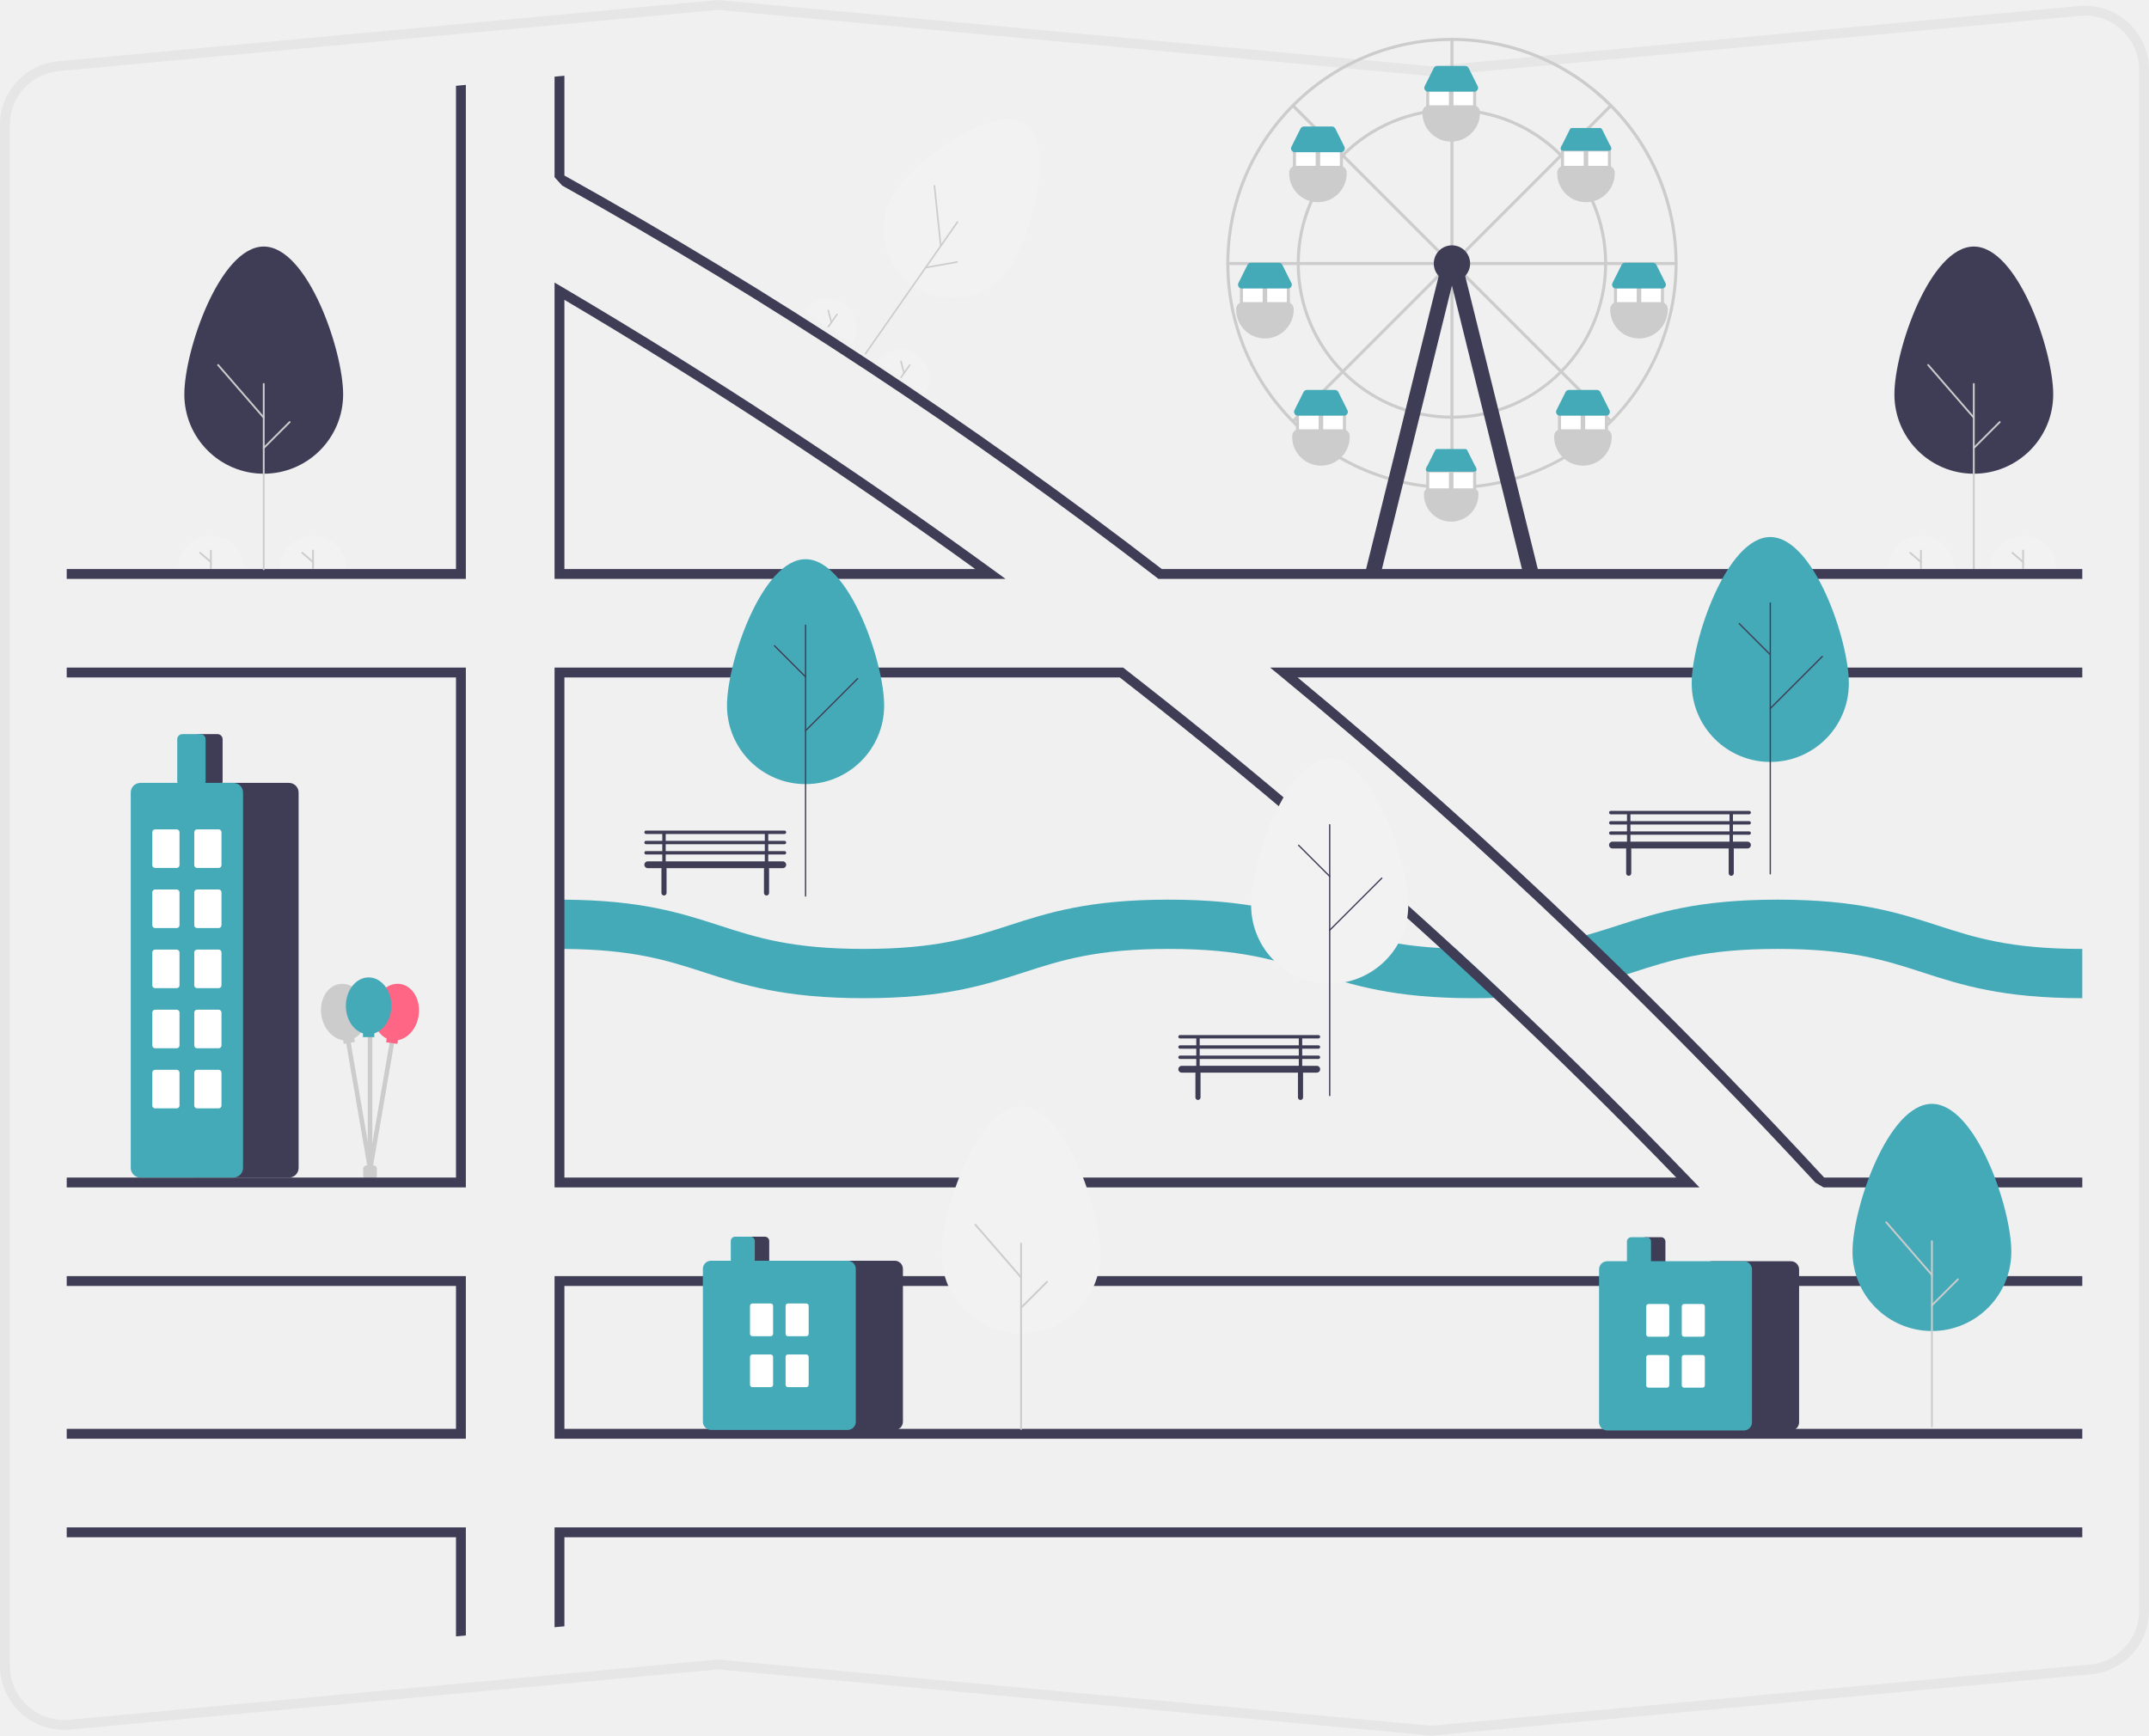
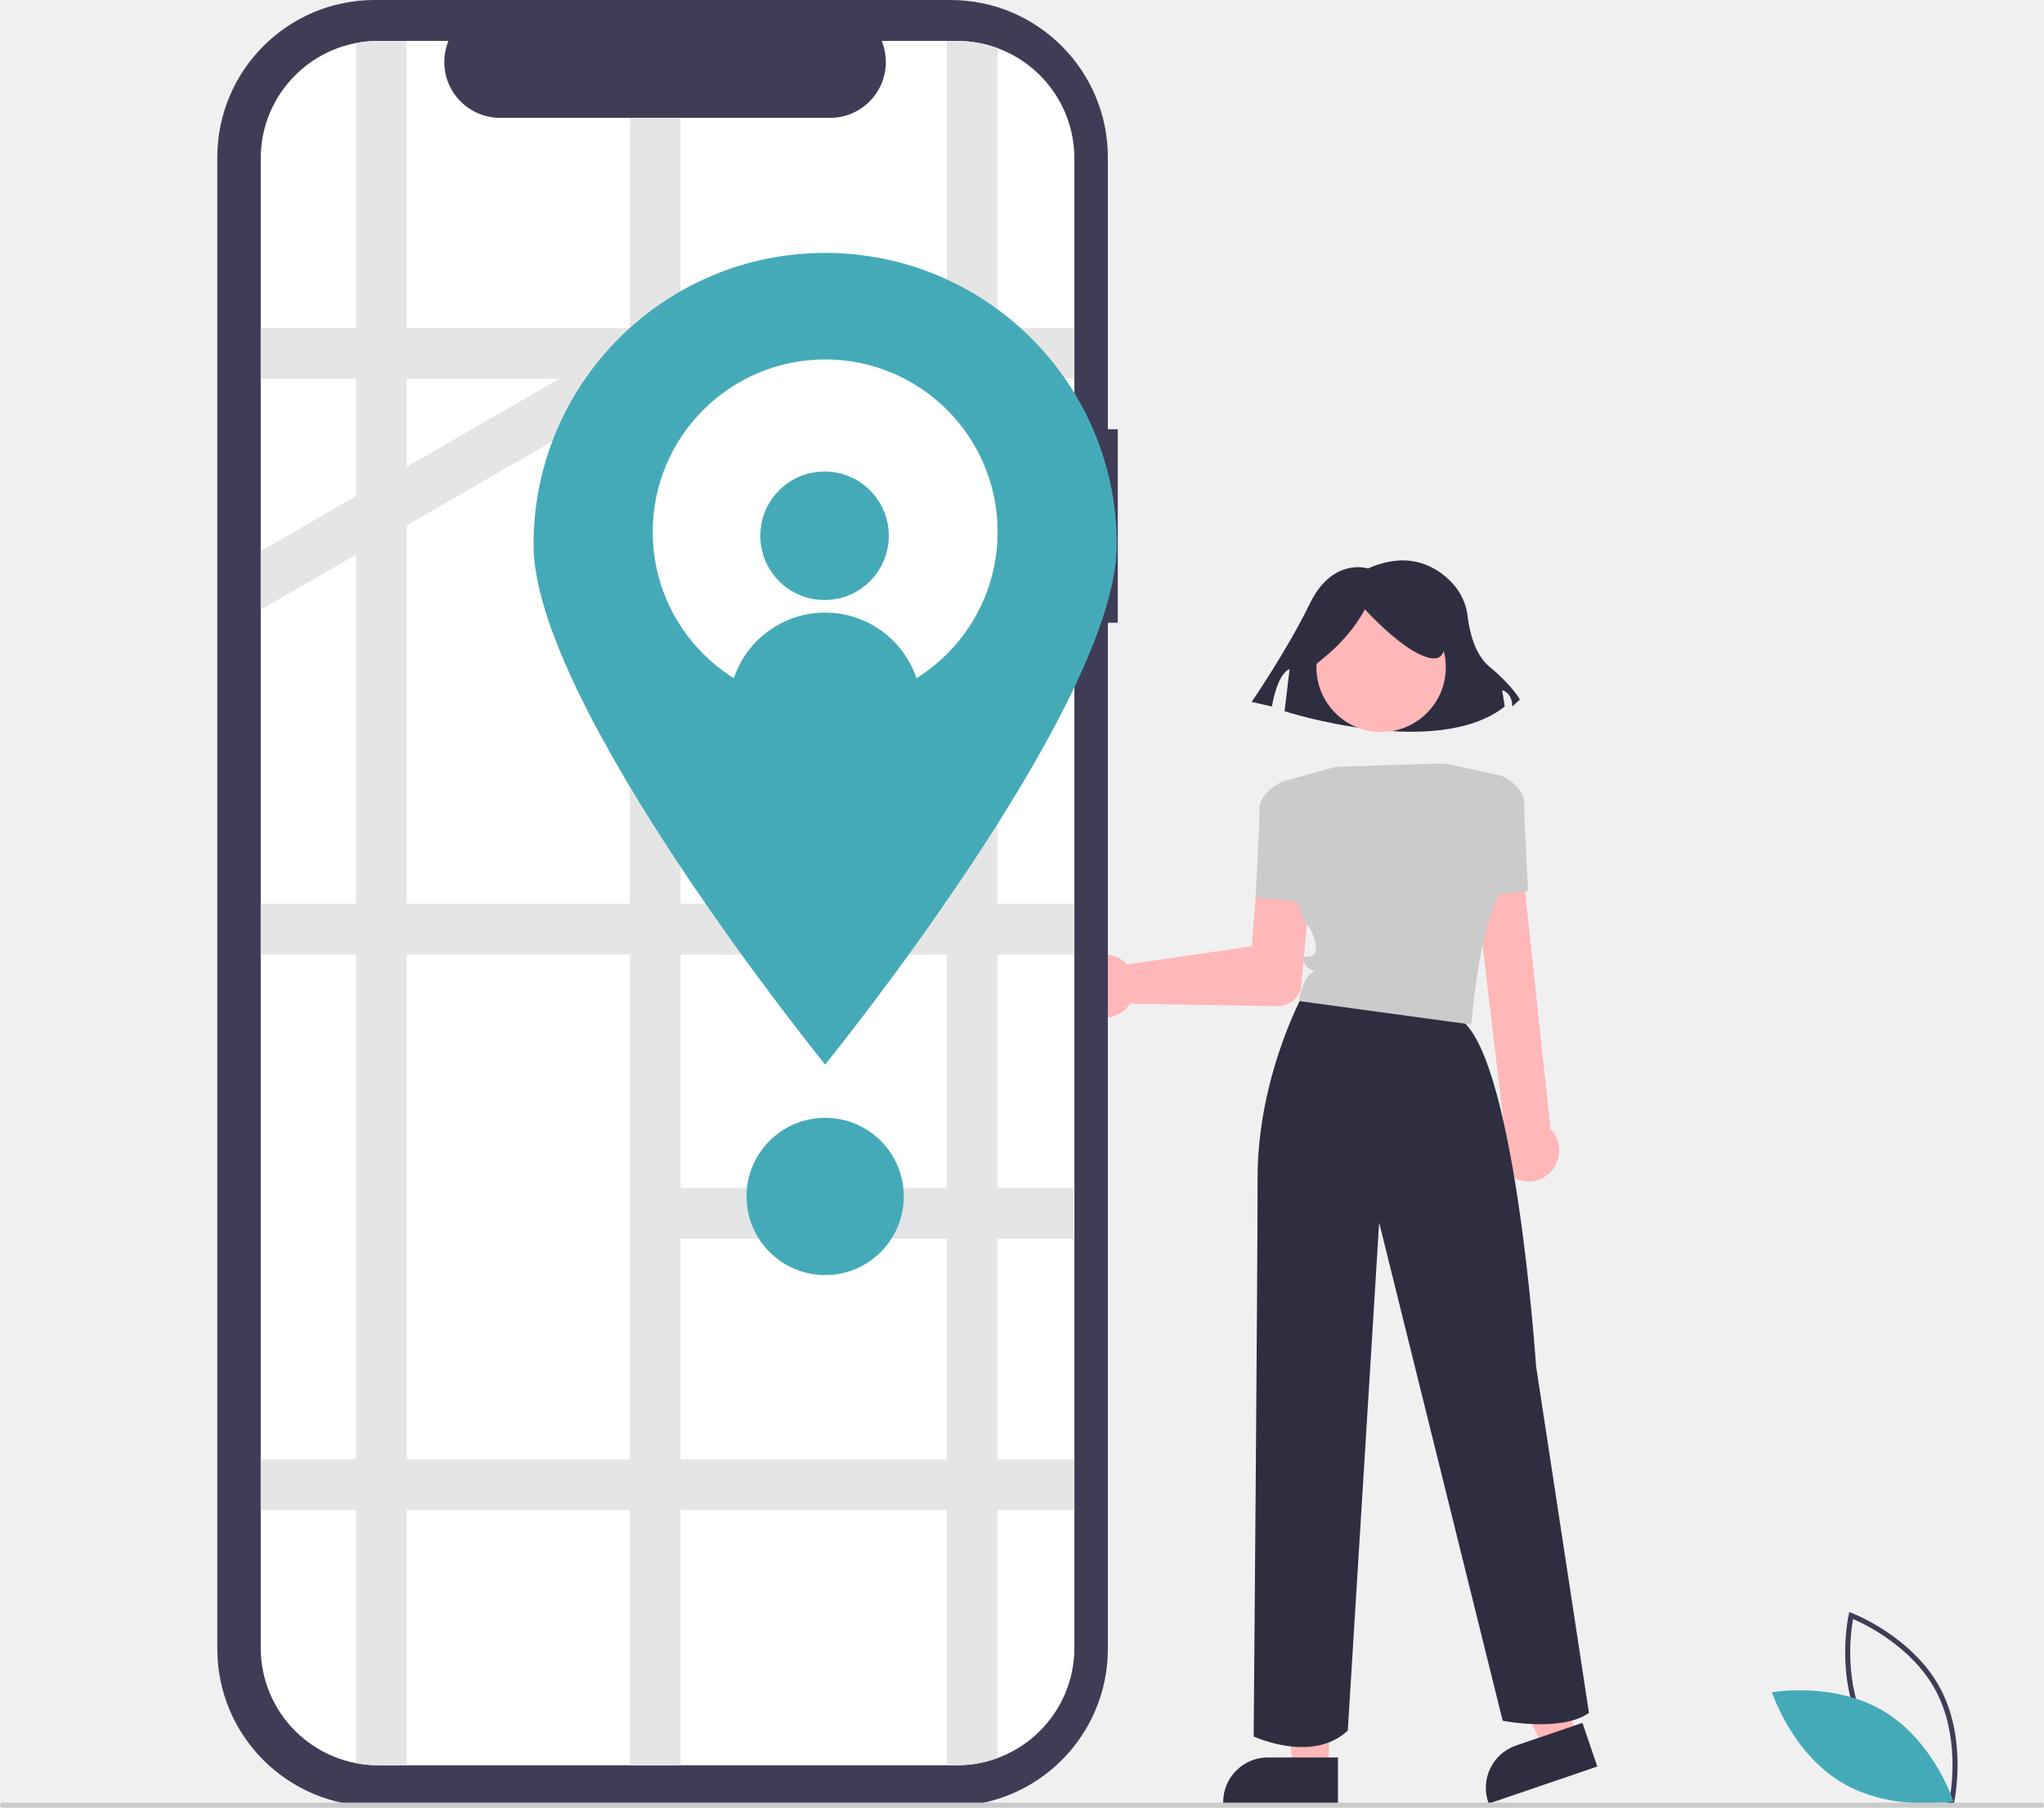
- <svg xmlns="http://www.w3.org/2000/svg" data-name="Layer 1" width="721.112" height="582.535" viewBox="0 0 721.112 582.535">
-   <path d="M364.762,554.448h-2.294a1.148,1.148,0,0,1-1.147-1.147v-2.294a1.148,1.148,0,0,1,1.147-1.147h2.294a1.148,1.148,0,0,1,1.147,1.147v2.294A1.148,1.148,0,0,1,364.762,554.448Z" transform="translate(-239.444 -158.7327)" fill="#ccc" />
-   <path d="M363.658,551.921a.739.739,0,0,1-.13-.011.764.764,0,0,1-.624-.883l7.561-43.996a.765.765,0,0,1,1.507.259L364.411,551.286A.765.765,0,0,1,363.658,551.921Z" transform="translate(-239.444 -158.7327)" fill="#ccc" />
-   <path d="M363.657,551.921a.765.765,0,0,1-.753-.635l-7.561-43.996a.765.765,0,0,1,1.507-.259l7.561,43.996a.764.764,0,0,1-.624.883A.741.741,0,0,1,363.657,551.921Z" transform="translate(-239.444 -158.7327)" fill="#ccc" />
-   <path d="M379.935,499.5c.737-5.221-2.051-9.932-6.228-10.521s-8.16,3.165-8.897,8.386c-.622,4.403,1.269,8.433,4.381,9.945l-.177,1.255,3.781.534.177-1.255C376.38,507.253,379.313,503.904,379.935,499.5Z" transform="translate(-239.444 -158.7327)" fill="#ff6584" />
-   <path d="M362.376,497.124c-.905-5.195-5.007-8.819-9.163-8.095s-6.791,5.522-5.886,10.716c.763,4.381,3.802,7.634,7.228,8.115l.218,1.249,3.762-.655-.218-1.249C361.379,505.594,363.139,501.505,362.376,497.124Z" transform="translate(-239.444 -158.7327)" fill="#ccc" />
-   <path d="M363.615,551.008a.765.765,0,0,1-.765-.765V505.016a.765.765,0,1,1,1.529,0v45.228A.765.765,0,0,1,363.615,551.008Z" transform="translate(-239.444 -158.7327)" fill="#ccc" />
-   <path d="M370.78,496.328c0-5.273-3.419-9.547-7.638-9.547s-7.638,4.275-7.638,9.547c0,4.447,2.436,8.173,5.728,9.234v1.268h3.819v-1.268C368.344,504.501,370.78,500.775,370.78,496.328Z" transform="translate(-239.444 -158.7327)" fill="#45aab8" />
-   <path d="M719.635,741.267l-.153-.015L480.366,719.04,262.93,739.239A21.498,21.498,0,0,1,239.444,717.834V200.707a21.402,21.402,0,0,1,19.509-21.405l221.413-20.568.153.015,239.115,22.212L937.07,160.761A21.498,21.498,0,0,1,960.556,182.166V699.293a21.402,21.402,0,0,1-19.509,21.406ZM480.366,715.718l.153.015,239.115,22.212,221.106-20.539a18.11,18.11,0,0,0,16.508-18.113V182.166a18.191,18.191,0,0,0-19.873-18.113L719.635,184.282l-.153-.015L480.366,162.055,259.259,182.594l-.153-1.646.153,1.646a18.11,18.11,0,0,0-16.508,18.113V717.834a18.191,18.191,0,0,0,19.873,18.113Z" transform="translate(-239.444 -158.7327)" fill="#e6e6e6" />
-   <path d="M928.414,291.083c0-14.705-11.929-49.6-26.644-49.6s-26.644,34.895-26.644,49.6a26.644,26.644,0,0,0,53.288,0Z" transform="translate(-239.444 -158.7327)" fill="#3f3d56" />
-   <path d="M901.769,350.084a.305.305,0,0,1-.305-.305V287.581a.305.305,0,0,1,.609,0v62.199A.305.305,0,0,1,901.769,350.084Z" transform="translate(-239.444 -158.7327)" fill="#ccc" />
-   <path d="M901.77,299.202a.304.304,0,0,1-.23-.105l-15.324-17.672a.305.305,0,0,1,.46-.399l15.324,17.672a.305.305,0,0,1-.23.504Z" transform="translate(-239.444 -158.7327)" fill="#ccc" />
-   <path d="M901.769,309.4a.305.305,0,0,1-.215-.52l8.707-8.707a.305.305,0,0,1,.431.431l-8.707,8.707A.304.304,0,0,1,901.769,309.4Z" transform="translate(-239.444 -158.7327)" fill="#ccc" />
-   <path d="M872.911,349.68a11.123,11.123,0,0,1,22.247,0" transform="translate(-239.444 -158.7327)" fill="#f2f2f2" />
-   <path d="M884.034,349.68a.301.301,0,0,1-.301-.301v-5.862a.301.301,0,0,1,.601,0v5.862A.301.301,0,0,1,884.034,349.68Z" transform="translate(-239.444 -158.7327)" fill="#ccc" />
-   <path d="M884.034,347.666a.299.299,0,0,1-.196-.073l-3.608-3.096a.301.301,0,1,1,.392-.456l3.608,3.096a.301.301,0,0,1-.196.529Z" transform="translate(-239.444 -158.7327)" fill="#ccc" />
-   <path d="M907.183,349.68a11.123,11.123,0,0,1,22.247,0" transform="translate(-239.444 -158.7327)" fill="#f2f2f2" />
-   <path d="M918.306,349.68a.301.301,0,0,1-.301-.301v-5.862a.301.301,0,1,1,.601,0v5.862A.301.301,0,0,1,918.306,349.68Z" transform="translate(-239.444 -158.7327)" fill="#ccc" />
-   <path d="M918.306,347.666a.299.299,0,0,1-.196-.073l-3.608-3.096a.301.301,0,0,1,.392-.456L918.502,347.137a.301.301,0,0,1-.196.529Z" transform="translate(-239.444 -158.7327)" fill="#ccc" />
-   <path d="M577.957,248.965c7.308-10.46,16.163-41.21,5.695-48.523s-36.294,11.581-43.601,22.042a23.12,23.12,0,0,0,37.906,26.481Z" transform="translate(-239.444 -158.7327)" fill="#f2f2f2" />
-   <path d="M529.683,277.694a.264.264,0,0,1-.065-.368l30.909-44.244a.264.264,0,0,1,.433.303l-30.909,44.244A.264.264,0,0,1,529.683,277.694Z" transform="translate(-239.444 -158.7327)" fill="#ccc" />
-   <path d="M554.969,241.5a.264.264,0,0,1-.112-.189L552.739,221.125a.264.264,0,0,1,.526-.055l2.118,20.186a.264.264,0,0,1-.414.244Z" transform="translate(-239.444 -158.7327)" fill="#ccc" />
-   <path d="M549.901,248.754a.264.264,0,0,1,.105-.477l10.521-1.867a.264.264,0,1,1,.092.521l-10.521,1.867A.263.263,0,0,1,549.901,248.754Z" transform="translate(-239.444 -158.7327)" fill="#ccc" />
-   <path d="M509.356,263.066a9.652,9.652,0,0,1,15.825,11.055" transform="translate(-239.444 -158.7327)" fill="#f2f2f2" />
-   <path d="M517.269,268.594a.261.261,0,0,1-.064-.363l2.913-4.17a.261.261,0,0,1,.428.299l-2.913,4.17A.261.261,0,0,1,517.269,268.594Z" transform="translate(-239.444 -158.7327)" fill="#ccc" />
-   <path d="M518.269,267.161a.26.26,0,0,1-.103-.149l-1.027-3.995a.261.261,0,1,1,.505-.13l1.028,3.995a.261.261,0,0,1-.402.279Z" transform="translate(-239.444 -158.7327)" fill="#ccc" />
-   <path d="M533.735,280.097a9.652,9.652,0,1,1,15.825,11.055" transform="translate(-239.444 -158.7327)" fill="#f2f2f2" />
-   <path d="M541.647,285.625a.261.261,0,0,1-.064-.363l2.913-4.17a.261.261,0,0,1,.428.299l-2.913,4.17A.261.261,0,0,1,541.647,285.625Z" transform="translate(-239.444 -158.7327)" fill="#ccc" />
-   <path d="M542.648,284.192a.26.26,0,0,1-.103-.149l-1.028-3.995a.261.261,0,0,1,.505-.13l1.028,3.995a.261.261,0,0,1-.402.279Z" transform="translate(-239.444 -158.7327)" fill="#ccc" />
-   <path d="M727.888,477.138q8.818,8.099,17.521,16.314c-1.489.083-3.034.149-4.622.198-2.241.074-4.573.107-7.02.107-26.848,0-40.474-4.407-53.637-8.674-12.502-4.043-24.309-7.863-48.552-7.863-24.251,0-36.059,3.82-48.552,7.863-13.172,4.266-26.798,8.674-53.645,8.674-26.856,0-40.474-4.407-53.645-8.674-12.212-3.952-23.764-7.69-46.899-7.855-.546-.008-1.091-.008-1.654-.008v-16.537c.554,0,1.108,0,1.654.008,25.764.174,39.093,4.49,51.992,8.657,12.502,4.052,24.309,7.872,48.552,7.872s36.05-3.82,48.552-7.872c13.172-4.258,26.79-8.665,53.646-8.665,26.847,0,40.465,4.407,53.637,8.665,10.443,3.382,20.407,6.606,37.539,7.574C724.399,477.022,726.102,477.088,727.888,477.138Z" transform="translate(-239.444 -158.7327)" fill="#45aab8" />
-   <path d="M938.17,477.22v16.537c-26.856,0-40.474-4.407-53.645-8.674-12.502-4.043-24.309-7.863-48.552-7.863-24.251,0-36.058,3.82-48.56,7.863-.678.223-1.364.438-2.051.661-1.174.38-2.365.761-3.572,1.133q-6.846-6.71-13.742-13.304c1.281-.314,2.522-.645,3.746-.984,3.646-1.009,7.061-2.117,10.534-3.241,13.172-4.258,26.79-8.665,53.645-8.665s40.474,4.407,53.646,8.665C902.119,473.4,913.927,477.22,938.17,477.22Z" transform="translate(-239.444 -158.7327)" fill="#45aab8" />
-   <path d="M572.764,350.044C526.478,316.334,477.777,284.368,428.026,255.04l-2.497-1.472v99.469H576.874Zm-143.928-.314V259.365c47.329,27.997,93.673,58.375,137.868,90.365Zm378.18,204.734q-30.027-31.217-61.608-61.013Q736.702,485.228,727.888,477.138q-53.79-49.412-111.119-93.987l-.447-.347H425.529V557.267H809.712Zm-378.18-.504V386.111H615.189q55.279,43,107.564,90.812,9.078,8.297,18.033,16.727,31.304,29.419,61.145,60.31Zm378.18.504q-30.027-31.217-61.608-61.013Q736.702,485.228,727.888,477.138q-53.79-49.412-111.119-93.987l-.447-.347H425.529V557.267H809.712Zm-378.18-.504V386.111H615.189q55.279,43,107.564,90.812,9.078,8.297,18.033,16.727,31.304,29.419,61.145,60.31ZM572.764,350.044C526.478,316.334,477.777,284.368,428.026,255.04l-2.497-1.472v99.469H576.874Zm-143.928-.314V259.365c47.329,27.997,93.673,58.375,137.868,90.365Zm143.928.314C526.478,316.334,477.777,284.368,428.026,255.04l-2.497-1.472v99.469H576.874Zm-143.928-.314V259.365c47.329,27.997,93.673,58.375,137.868,90.365Zm378.18,204.734q-30.027-31.217-61.608-61.013Q736.702,485.228,727.888,477.138q-53.79-49.412-111.119-93.987l-.447-.347H425.529V557.267H809.712Zm-378.18-.504V386.111H615.189q55.279,43,107.564,90.812,9.078,8.297,18.033,16.727,31.304,29.419,61.145,60.31ZM261.831,587.033v3.307H392.455v47.957H261.831v3.307H395.763V587.033Zm163.698,84.338v33.512l3.307-.306V674.678H938.17v-3.307Zm512.641-81.03V587.033H425.529v54.571H938.17v-3.307H428.836V590.34ZM629.304,349.73A1613.795,1613.795,0,0,0,428.836,217.642v-33.487l-3.307.306v33.746l2.547,2.8A1610.478,1610.478,0,0,1,627.732,352.69l.447.347H938.17V349.73Zm-236.849,0H261.831v3.307H395.763V187.223l-3.307.306Zm545.714,33.074H665.652l3.564,2.927q50.329,41.412,98.832,87.844,6.896,6.598,13.742,13.304,34.082,33.301,66.834,68.777l2.727,1.612h86.82v-3.307h-86.612q-32.396-35.124-66.197-68.214-6.759-6.623-13.568-13.155-47.453-45.53-96.931-86.479H938.17ZM261.831,671.371V674.678H392.455v33.272l3.307-.306V671.371Zm0-288.567v3.307H392.455V553.959H261.831v3.307H395.763V382.803Zm310.933-32.759C526.478,316.334,477.777,284.368,428.026,255.04l-2.497-1.472v99.469H576.874Zm-143.928-.314V259.365c47.329,27.997,93.673,58.375,137.868,90.365Zm378.18,204.734q-30.027-31.217-61.608-61.013Q736.702,485.228,727.888,477.138q-53.79-49.412-111.119-93.987l-.447-.347H425.529V557.267H809.712Zm-378.18-.504V386.111H615.189q55.279,43,107.564,90.812,9.078,8.297,18.033,16.727,31.304,29.419,61.145,60.31ZM572.764,350.044C526.478,316.334,477.777,284.368,428.026,255.04l-2.497-1.472v99.469H576.874Zm-143.928-.314V259.365c47.329,27.997,93.673,58.375,137.868,90.365Zm378.18,204.734q-30.027-31.217-61.608-61.013Q736.702,485.228,727.888,477.138q-53.79-49.412-111.119-93.987l-.447-.347H425.529V557.267H809.712Zm-378.18-.504V386.111H615.189q55.279,43,107.564,90.812,9.078,8.297,18.033,16.727,31.304,29.419,61.145,60.31Z" transform="translate(-239.444 -158.7327)" fill="#3f3d56" />
-   <path d="M659.267,462.514c0-14.562,11.805-49.117,26.367-49.117s26.367,34.555,26.367,49.117a26.367,26.367,0,1,1-52.734,0Z" transform="translate(-239.444 -158.7327)" fill="#f2f2f2" />
-   <path d="M685.634,526.661a.217.217,0,0,1-.217-.217V435.54a.217.217,0,0,1,.434,0v90.904A.217.217,0,0,1,685.634,526.661Z" transform="translate(-239.444 -158.7327)" fill="#3f3d56" />
-   <path d="M685.634,453.09a.216.216,0,0,1-.153-.064l-10.436-10.436a.217.217,0,1,1,.307-.307l10.436,10.436a.217.217,0,0,1-.153.37Z" transform="translate(-239.444 -158.7327)" fill="#3f3d56" />
-   <path d="M685.634,471.156a.217.217,0,0,1-.153-.37l17.477-17.477a.217.217,0,1,1,.307.307l-17.477,17.477A.216.216,0,0,1,685.634,471.156Z" transform="translate(-239.444 -158.7327)" fill="#3f3d56" />
-   <path d="M807.107,388.098c0-14.562,11.805-49.117,26.367-49.117s26.367,34.555,26.367,49.117a26.367,26.367,0,0,1-52.734,0Z" transform="translate(-239.444 -158.7327)" fill="#45aab8" />
-   <path d="M833.474,452.246a.217.217,0,0,1-.217-.217V361.124a.217.217,0,0,1,.434,0V452.029A.217.217,0,0,1,833.474,452.246Z" transform="translate(-239.444 -158.7327)" fill="#3f3d56" />
-   <path d="M833.474,378.674a.216.216,0,0,1-.153-.064l-10.436-10.436a.217.217,0,0,1,.307-.307l10.436,10.436a.217.217,0,0,1-.153.37Z" transform="translate(-239.444 -158.7327)" fill="#3f3d56" />
-   <path d="M833.474,396.741a.217.217,0,0,1-.153-.37l17.477-17.477a.217.217,0,0,1,.307.307l-17.477,17.477A.216.216,0,0,1,833.474,396.741Z" transform="translate(-239.444 -158.7327)" fill="#3f3d56" />
-   <path d="M483.392,395.539c0-14.562,11.805-49.117,26.367-49.117s26.367,34.555,26.367,49.117a26.367,26.367,0,0,1-52.734,0Z" transform="translate(-239.444 -158.7327)" fill="#45aab8" />
-   <path d="M509.759,459.687a.217.217,0,0,1-.217-.217V368.566a.217.217,0,1,1,.434,0v90.904A.217.217,0,0,1,509.759,459.687Z" transform="translate(-239.444 -158.7327)" fill="#3f3d56" />
-   <path d="M509.759,386.116a.216.216,0,0,1-.153-.064l-10.436-10.436a.217.217,0,0,1,.307-.307l10.436,10.436a.217.217,0,0,1-.153.37Z" transform="translate(-239.444 -158.7327)" fill="#3f3d56" />
-   <path d="M509.759,404.182a.217.217,0,0,1-.153-.37l17.477-17.477a.217.217,0,0,1,.307.307l-17.477,17.477A.216.216,0,0,1,509.759,404.182Z" transform="translate(-239.444 -158.7327)" fill="#3f3d56" />
-   <path d="M726.655,322.894a75.718,75.718,0,1,1,75.718-75.718A75.804,75.804,0,0,1,726.655,322.894Zm0-150.419a74.701,74.701,0,1,0,74.701,74.701A74.786,74.786,0,0,0,726.655,172.475Z" transform="translate(-239.444 -158.7327)" fill="#ccc" />
-   <path d="M726.655,241.586a.508.508,0,0,1-.508-.508V171.967a.508.508,0,1,1,1.016,0v69.111A.508.508,0,0,1,726.655,241.586Z" transform="translate(-239.444 -158.7327)" fill="#ccc" />
-   <path d="M801.865,247.685H732.754a.508.508,0,0,1,0-1.016H801.865a.508.508,0,1,1,0,1.016Z" transform="translate(-239.444 -158.7327)" fill="#ccc" />
-   <path d="M720.557,247.685H651.479a.508.508,0,0,1,0-1.016h69.079a.508.508,0,1,1,0,1.016Z" transform="translate(-239.444 -158.7327)" fill="#ccc" />
-   <path d="M726.655,322.894a.508.508,0,0,1-.508-.508V253.274a.508.508,0,1,1,1.016,0v69.111A.508.508,0,0,1,726.655,322.894Z" transform="translate(-239.444 -158.7327)" fill="#ccc" />
-   <path d="M731.136,243.555a.508.508,0,0,1-.359-.867l48.654-48.654a.508.508,0,0,1,.719.719l-48.654,48.654A.506.506,0,0,1,731.136,243.555Z" transform="translate(-239.444 -158.7327)" fill="#ccc" />
-   <path d="M722.175,243.555a.506.506,0,0,1-.359-.149l-48.654-48.654a.508.508,0,0,1,.719-.719l48.654,48.654a.508.508,0,0,1-.359.867Z" transform="translate(-239.444 -158.7327)" fill="#ccc" />
-   <path d="M779.79,300.468a.506.506,0,0,1-.359-.149L730.777,251.665a.508.508,0,0,1,.719-.719l48.654,48.654a.508.508,0,0,1-.359.867Z" transform="translate(-239.444 -158.7327)" fill="#ccc" />
-   <path d="M673.521,300.468a.508.508,0,0,1-.359-.867l48.654-48.654a.508.508,0,0,1,.719.719l-48.654,48.654A.506.506,0,0,1,673.521,300.468Z" transform="translate(-239.444 -158.7327)" fill="#ccc" />
-   <path d="M726.655,299.264a52.088,52.088,0,1,1,52.088-52.088A52.147,52.147,0,0,1,726.655,299.264Zm0-103.159a51.071,51.071,0,1,0,51.071,51.071A51.129,51.129,0,0,0,726.655,196.105Z" transform="translate(-239.444 -158.7327)" fill="#ccc" />
-   <circle cx="487.212" cy="88.444" r="6.098" fill="#3f3d56" />
-   <polygon points="463.603 191.448 458.246 191.603 484.395 86.058 489.255 87.541 463.603 191.448" fill="#3f3d56" />
-   <polygon points="510.82 191.448 516.177 191.603 490.028 86.058 485.168 87.541 510.82 191.448" fill="#3f3d56" />
-   <rect x="478.573" y="28.479" width="16.77" height="9.147" fill="#ccc" />
-   <rect x="479.589" y="30.512" width="6.606" height="7.114" fill="#fff" />
-   <rect x="487.72" y="30.512" width="6.606" height="7.114" fill="#fff" />
-   <path d="M726.401,206.268a9.666,9.666,0,0,1-9.655-9.655v-.254a2.289,2.289,0,0,1,2.287-2.287h14.737a2.289,2.289,0,0,1,2.287,2.287v.254A9.666,9.666,0,0,1,726.401,206.268Z" transform="translate(-239.444 -158.7327)" fill="#ccc" />
-   <path d="M734.158,189.499H718.645a1.27,1.27,0,0,1-1.136-1.839l3.049-6.098a1.263,1.263,0,0,1,1.136-.702h9.415a1.263,1.263,0,0,1,1.136.702l3.049,6.098a1.27,1.27,0,0,1-1.136,1.839Z" transform="translate(-239.444 -158.7327)" fill="#45aab8" />
-   <rect x="523.8" y="48.806" width="16.77" height="9.147" fill="#ccc" />
-   <rect x="524.816" y="50.839" width="6.606" height="7.114" fill="#fff" />
-   <rect x="532.947" y="50.839" width="6.606" height="7.114" fill="#fff" />
-   <path d="M771.629,226.595a9.666,9.666,0,0,1-9.655-9.655V216.686a2.289,2.289,0,0,1,2.287-2.287h14.737a2.289,2.289,0,0,1,2.287,2.287v.254A9.666,9.666,0,0,1,771.629,226.595Z" transform="translate(-239.444 -158.7327)" fill="#ccc" />
-   <path d="M766.921,201.695a.758.758,0,0,0-.682.421l-3.049,6.098a.762.762,0,0,0,.682,1.103H779.385a.762.762,0,0,0,.682-1.103l-3.049-6.098a.758.758,0,0,0-.682-.421Z" transform="translate(-239.444 -158.7327)" fill="#45aab8" />
-   <rect x="541.586" y="94.542" width="16.77" height="9.147" fill="#ccc" />
-   <rect x="542.602" y="96.574" width="6.606" height="7.114" fill="#fff" />
-   <rect x="550.733" y="96.574" width="6.606" height="7.114" fill="#fff" />
-   <path d="M789.415,272.331a9.666,9.666,0,0,1-9.655-9.655v-.254a2.289,2.289,0,0,1,2.287-2.287h14.737a2.289,2.289,0,0,1,2.287,2.287v.254A9.666,9.666,0,0,1,789.415,272.331Z" transform="translate(-239.444 -158.7327)" fill="#ccc" />
-   <path d="M797.172,255.561H781.658a1.27,1.27,0,0,1-1.136-1.839l3.049-6.098a1.263,1.263,0,0,1,1.136-.702h9.415a1.263,1.263,0,0,1,1.136.702l3.049,6.098a1.27,1.27,0,0,1-1.136,1.839Z" transform="translate(-239.444 -158.7327)" fill="#45aab8" />
-   <rect x="522.784" y="137.228" width="16.77" height="9.147" fill="#ccc" />
-   <rect x="523.8" y="139.261" width="6.606" height="7.114" fill="#fff" />
-   <rect x="531.931" y="139.261" width="6.606" height="7.114" fill="#fff" />
-   <path d="M770.612,315.017a9.666,9.666,0,0,1-9.655-9.655V305.108a2.289,2.289,0,0,1,2.287-2.287h14.737a2.289,2.289,0,0,1,2.287,2.287v.254A9.666,9.666,0,0,1,770.612,315.017Z" transform="translate(-239.444 -158.7327)" fill="#ccc" />
-   <path d="M778.369,298.248h-15.513a1.27,1.27,0,0,1-1.136-1.839l3.049-6.098a1.263,1.263,0,0,1,1.136-.702h9.415a1.263,1.263,0,0,1,1.136.702l3.049,6.098a1.27,1.27,0,0,1-1.136,1.839Z" transform="translate(-239.444 -158.7327)" fill="#45aab8" />
-   <rect x="673.297" y="207.539" width="16.77" height="9.147" transform="translate(1123.921 265.4922) rotate(-180)" fill="#ccc" />
-   <rect x="682.444" y="209.572" width="6.606" height="7.114" transform="translate(1132.051 267.5249) rotate(-180)" fill="#fff" />
-   <rect x="674.314" y="209.572" width="6.606" height="7.114" transform="translate(1115.79 267.5249) rotate(-180)" fill="#fff" />
-   <path d="M681.682,226.595a9.666,9.666,0,0,1-9.655-9.655V216.686a2.289,2.289,0,0,1,2.287-2.287h14.737a2.289,2.289,0,0,1,2.287,2.287v.254A9.666,9.666,0,0,1,681.682,226.595Z" transform="translate(-239.444 -158.7327)" fill="#ccc" />
-   <path d="M689.439,209.826H673.926a1.27,1.27,0,0,1-1.136-1.839l3.049-6.098a1.263,1.263,0,0,1,1.136-.702h9.415a1.263,1.263,0,0,1,1.136.702l3.049,6.098a1.27,1.27,0,0,1-1.136,1.839Z" transform="translate(-239.444 -158.7327)" fill="#45aab8" />
-   <rect x="655.511" y="253.274" width="16.77" height="9.147" transform="translate(1088.348 356.9633) rotate(-180)" fill="#ccc" />
-   <rect x="664.658" y="255.307" width="6.606" height="7.114" transform="translate(1096.479 358.9959) rotate(-180)" fill="#fff" />
-   <rect x="656.528" y="255.307" width="6.606" height="7.114" transform="translate(1080.218 358.9959) rotate(-180)" fill="#fff" />
-   <path d="M663.896,272.331a9.666,9.666,0,0,1-9.655-9.655v-.254a2.289,2.289,0,0,1,2.287-2.287h14.737a2.289,2.289,0,0,1,2.287,2.287v.254A9.666,9.666,0,0,1,663.896,272.331Z" transform="translate(-239.444 -158.7327)" fill="#ccc" />
-   <path d="M671.653,255.561H656.139a1.27,1.27,0,0,1-1.136-1.839l3.049-6.098a1.263,1.263,0,0,1,1.136-.702h9.415a1.263,1.263,0,0,1,1.136.702l3.049,6.098a1.27,1.27,0,0,1-1.136,1.839Z" transform="translate(-239.444 -158.7327)" fill="#45aab8" />
-   <rect x="674.314" y="295.961" width="16.77" height="9.147" transform="translate(1125.953 442.3363) rotate(-180)" fill="#ccc" />
-   <rect x="683.461" y="297.994" width="6.606" height="7.114" transform="translate(1134.084 444.3689) rotate(-180)" fill="#fff" />
-   <rect x="675.33" y="297.994" width="6.606" height="7.114" transform="translate(1117.822 444.3689) rotate(-180)" fill="#fff" />
-   <path d="M682.699,315.017a9.666,9.666,0,0,1-9.655-9.655V305.108a2.289,2.289,0,0,1,2.287-2.287h14.737a2.289,2.289,0,0,1,2.287,2.287v.254A9.666,9.666,0,0,1,682.699,315.017Z" transform="translate(-239.444 -158.7327)" fill="#ccc" />
-   <path d="M690.455,298.248h-15.513a1.27,1.27,0,0,1-1.136-1.839l3.049-6.098a1.263,1.263,0,0,1,1.136-.702h9.415a1.263,1.263,0,0,1,1.136.702l3.049,6.098a1.27,1.27,0,0,1-1.136,1.839Z" transform="translate(-239.444 -158.7327)" fill="#45aab8" />
-   <rect x="478.573" y="156.539" width="16.77" height="9.147" fill="#ccc" />
-   <rect x="479.589" y="158.571" width="6.606" height="7.114" fill="#fff" />
-   <rect x="487.72" y="158.571" width="6.606" height="7.114" fill="#fff" />
-   <path d="M719.033,322.64a1.781,1.781,0,0,0-1.779,1.779v.254a9.147,9.147,0,1,0,18.294,0v-.254a1.781,1.781,0,0,0-1.779-1.779Z" transform="translate(-239.444 -158.7327)" fill="#ccc" />
-   <path d="M721.694,309.427a.758.758,0,0,0-.682.421l-3.049,6.098a.762.762,0,0,0,.682,1.103h15.513a.762.762,0,0,0,.682-1.103l-3.049-6.098a.758.758,0,0,0-.682-.421Z" transform="translate(-239.444 -158.7327)" fill="#45aab8" />
-   <path d="M502.678,442.09a.573.573,0,0,0,0-1.147H497.231v-2.294h5.447a.573.573,0,0,0,0-1.147H456.233a.573.573,0,0,0,0,1.147h5.447v2.294h-5.447a.573.573,0,0,0,0,1.147h5.447v2.294h-5.447a.573.573,0,0,0,0,1.147h5.447v2.294h-4.874a1.147,1.147,0,0,0,0,2.294h4.64a.855.855,0,0,0-.053.287v8.028a.86.86,0,1,0,1.72,0V450.404a.855.855,0,0,0-.053-.287h32.789a.855.855,0,0,0-.053.287v8.028a.86.86,0,1,0,1.72,0V450.404a.855.855,0,0,0-.053-.287h4.64a1.147,1.147,0,0,0,0-2.294H497.231v-2.294h5.447a.573.573,0,0,0,0-1.147H497.231v-2.294Zm-39.851-3.44H496.084v2.294H462.827Zm33.257,9.174H462.827v-2.294H496.084Zm0-3.44H462.827v-2.294H496.084Z" transform="translate(-239.444 -158.7327)" fill="#3f3d56" />
-   <path d="M681.86,510.718a.573.573,0,0,0,0-1.147h-5.447v-2.294h5.447a.573.573,0,0,0,0-1.147H635.415a.573.573,0,0,0,0,1.147h5.447v2.294H635.415a.573.573,0,0,0,0,1.147h5.447v2.294H635.415a.573.573,0,0,0,0,1.147h5.447v2.294h-4.874a1.147,1.147,0,0,0,0,2.294h4.64a.855.855,0,0,0-.053.287v8.028a.86.86,0,1,0,1.72,0v-8.028a.855.855,0,0,0-.053-.287h32.789a.855.855,0,0,0-.053.287v8.028a.86.86,0,0,0,1.72,0v-8.028a.855.855,0,0,0-.053-.287h4.64a1.147,1.147,0,0,0,0-2.294h-4.874V514.158h5.447a.573.573,0,0,0,0-1.147h-5.447v-2.294Zm-39.851-3.44h33.257v2.294H642.009Zm33.257,9.174H642.009V514.158h33.257Zm0-3.44H642.009v-2.294h33.257Z" transform="translate(-239.444 -158.7327)" fill="#3f3d56" />
-   <path d="M826.393,435.475a.573.573,0,0,0,0-1.147h-5.447v-2.294h5.447a.573.573,0,0,0,0-1.147H779.948a.573.573,0,0,0,0,1.147h5.447v2.294h-5.447a.573.573,0,0,0,0,1.147h5.447v2.294h-5.447a.573.573,0,0,0,0,1.147h5.447v2.294h-4.874a1.147,1.147,0,0,0,0,2.294h4.64a.855.855,0,0,0-.053.287v8.028a.86.86,0,0,0,1.72,0v-8.028a.855.855,0,0,0-.053-.287h32.789a.855.855,0,0,0-.053.287v8.028a.86.86,0,0,0,1.72,0v-8.028a.855.855,0,0,0-.053-.287h4.64a1.147,1.147,0,1,0,0-2.294h-4.874v-2.294h5.447a.573.573,0,0,0,0-1.147h-5.447V435.475Zm-39.851-3.44h33.257v2.294H786.542Zm33.257,9.174H786.542v-2.294h33.257Zm0-3.44H786.542V435.475h33.257Z" transform="translate(-239.444 -158.7327)" fill="#3f3d56" />
-   <path d="M608.717,579.65c0-14.705-11.929-49.6-26.644-49.6s-26.644,34.895-26.644,49.6a26.644,26.644,0,0,0,53.288,0Z" transform="translate(-239.444 -158.7327)" fill="#f2f2f2" />
-   <path d="M582.072,638.651a.305.305,0,0,1-.305-.305V576.148a.305.305,0,1,1,.609,0v62.199A.305.305,0,0,1,582.072,638.651Z" transform="translate(-239.444 -158.7327)" fill="#ccc" />
-   <path d="M582.072,587.769a.304.304,0,0,1-.23-.105L566.518,569.992a.305.305,0,0,1,.46-.399l15.324,17.672a.305.305,0,0,1-.23.504Z" transform="translate(-239.444 -158.7327)" fill="#ccc" />
-   <path d="M582.072,597.967a.305.305,0,0,1-.215-.52l8.707-8.707a.305.305,0,0,1,.431.431l-8.707,8.707A.304.304,0,0,1,582.072,597.967Z" transform="translate(-239.444 -158.7327)" fill="#ccc" />
-   <path d="M354.587,291.083c0-14.705-11.929-49.6-26.644-49.6s-26.644,34.895-26.644,49.6a26.644,26.644,0,0,0,53.288,0Z" transform="translate(-239.444 -158.7327)" fill="#3f3d56" />
-   <path d="M327.942,350.084a.305.305,0,0,1-.305-.305V287.581a.305.305,0,0,1,.609,0v62.199A.305.305,0,0,1,327.942,350.084Z" transform="translate(-239.444 -158.7327)" fill="#ccc" />
-   <path d="M327.943,299.202a.304.304,0,0,1-.23-.105l-15.324-17.672a.305.305,0,0,1,.46-.399l15.324,17.672a.305.305,0,0,1-.23.504Z" transform="translate(-239.444 -158.7327)" fill="#ccc" />
-   <path d="M327.942,309.4a.305.305,0,0,1-.215-.52l8.707-8.707a.305.305,0,0,1,.431.431l-8.707,8.707A.304.304,0,0,1,327.942,309.4Z" transform="translate(-239.444 -158.7327)" fill="#ccc" />
-   <path d="M299.084,349.68a11.123,11.123,0,0,1,22.247,0" transform="translate(-239.444 -158.7327)" fill="#f2f2f2" />
-   <path d="M310.207,349.68a.301.301,0,0,1-.301-.301v-5.862a.301.301,0,0,1,.601,0v5.862A.301.301,0,0,1,310.207,349.68Z" transform="translate(-239.444 -158.7327)" fill="#ccc" />
-   <path d="M310.207,347.666a.299.299,0,0,1-.196-.073L306.404,344.497a.301.301,0,1,1,.392-.456l3.608,3.096a.301.301,0,0,1-.196.529Z" transform="translate(-239.444 -158.7327)" fill="#ccc" />
-   <path d="M333.356,349.68a11.123,11.123,0,0,1,22.247,0" transform="translate(-239.444 -158.7327)" fill="#f2f2f2" />
-   <path d="M344.479,349.68a.301.301,0,0,1-.301-.301v-5.862a.301.301,0,1,1,.601,0v5.862A.301.301,0,0,1,344.479,349.68Z" transform="translate(-239.444 -158.7327)" fill="#ccc" />
-   <path d="M344.479,347.666a.299.299,0,0,1-.196-.073l-3.608-3.096a.301.301,0,0,1,.392-.456L344.675,347.137a.301.301,0,0,1-.196.529Z" transform="translate(-239.444 -158.7327)" fill="#ccc" />
-   <path d="M914.357,578.823c0-14.705-11.929-49.6-26.644-49.6s-26.644,34.895-26.644,49.6a26.644,26.644,0,0,0,53.288,0Z" transform="translate(-239.444 -158.7327)" fill="#45aab8" />
-   <path d="M887.713,637.824a.305.305,0,0,1-.305-.305V575.321a.305.305,0,1,1,.609,0v62.199A.305.305,0,0,1,887.713,637.824Z" transform="translate(-239.444 -158.7327)" fill="#ccc" />
-   <path d="M887.713,586.942a.304.304,0,0,1-.23-.105l-15.324-17.672a.305.305,0,0,1,.46-.399l15.324,17.672a.305.305,0,0,1-.23.504Z" transform="translate(-239.444 -158.7327)" fill="#ccc" />
-   <path d="M887.713,597.14a.305.305,0,0,1-.215-.52l8.707-8.707a.305.305,0,1,1,.431.431l-8.707,8.707A.304.304,0,0,1,887.713,597.14Z" transform="translate(-239.444 -158.7327)" fill="#ccc" />
-   <path d="M496.115,583.485h-5.164a1.454,1.454,0,0,1-1.452-1.452v-6.777a1.454,1.454,0,0,1,1.452-1.452H496.115a1.454,1.454,0,0,1,1.452,1.452v6.777A1.454,1.454,0,0,1,496.115,583.485Z" transform="translate(-239.444 -158.7327)" fill="#3f3d56" />
-   <path d="M539.683,638.671H513.219a2.746,2.746,0,0,1-2.743-2.743v-51.313a2.746,2.746,0,0,1,2.743-2.743H539.683a2.746,2.746,0,0,1,2.743,2.743v51.313A2.746,2.746,0,0,1,539.683,638.671Z" transform="translate(-239.444 -158.7327)" fill="#3f3d56" />
-   <path d="M523.869,638.671H478.042a2.746,2.746,0,0,1-2.743-2.743v-51.313a2.746,2.746,0,0,1,2.743-2.743h45.827a2.746,2.746,0,0,1,2.743,2.743v51.313A2.746,2.746,0,0,1,523.869,638.671Z" transform="translate(-239.444 -158.7327)" fill="#45aab8" />
-   <path d="M491.274,583.485h-5.164a1.454,1.454,0,0,1-1.452-1.452v-6.777a1.454,1.454,0,0,1,1.452-1.452h5.164a1.454,1.454,0,0,1,1.452,1.452v6.777A1.454,1.454,0,0,1,491.274,583.485Z" transform="translate(-239.444 -158.7327)" fill="#45aab8" />
-   <path d="M498.051,607.206h-6.132a.808.808,0,0,1-.807-.807v-9.359a.808.808,0,0,1,.807-.807h6.132a.808.808,0,0,1,.807.807v9.359A.808.808,0,0,1,498.051,607.206Z" transform="translate(-239.444 -158.7327)" fill="#fff" />
-   <path d="M509.992,607.206h-6.132a.808.808,0,0,1-.807-.807v-9.359a.808.808,0,0,1,.807-.807h6.132a.808.808,0,0,1,.807.807v9.359A.808.808,0,0,1,509.992,607.206Z" transform="translate(-239.444 -158.7327)" fill="#fff" />
-   <path d="M498.051,624.31h-6.132a.808.808,0,0,1-.807-.807v-9.359a.808.808,0,0,1,.807-.807h6.132a.808.808,0,0,1,.807.807v9.359A.808.808,0,0,1,498.051,624.31Z" transform="translate(-239.444 -158.7327)" fill="#fff" />
-   <path d="M509.992,624.31h-6.132a.808.808,0,0,1-.807-.807v-9.359a.808.808,0,0,1,.807-.807h6.132a.808.808,0,0,1,.807.807v9.359A.808.808,0,0,1,509.992,624.31Z" transform="translate(-239.444 -158.7327)" fill="#fff" />
-   <path d="M312.432,422.638H306.341a1.715,1.715,0,0,1-1.713-1.713V406.841a1.715,1.715,0,0,1,1.713-1.713h6.09a1.715,1.715,0,0,1,1.713,1.713v14.084A1.715,1.715,0,0,1,312.432,422.638Z" transform="translate(-239.444 -158.7327)" fill="#3f3d56" />
-   <path d="M336.412,553.959H305.199a3.239,3.239,0,0,1-3.235-3.235V424.731a3.239,3.239,0,0,1,3.235-3.235h31.213a3.239,3.239,0,0,1,3.235,3.235V550.724A3.239,3.239,0,0,1,336.412,553.959Z" transform="translate(-239.444 -158.7327)" fill="#3f3d56" />
-   <path d="M317.761,553.959H286.548a3.239,3.239,0,0,1-3.235-3.235V424.731a3.239,3.239,0,0,1,3.235-3.235h31.213a3.239,3.239,0,0,1,3.235,3.235V550.724A3.239,3.239,0,0,1,317.761,553.959Z" transform="translate(-239.444 -158.7327)" fill="#45aab8" />
-   <path d="M306.722,422.638h-6.09a1.715,1.715,0,0,1-1.713-1.713V406.841a1.715,1.715,0,0,1,1.713-1.713h6.09a1.715,1.715,0,0,1,1.713,1.713v14.084A1.715,1.715,0,0,1,306.722,422.638Z" transform="translate(-239.444 -158.7327)" fill="#45aab8" />
-   <path d="M298.728,450.044h-7.232a.953.953,0,0,1-.952-.952V438.054a.953.953,0,0,1,.952-.952h7.232a.953.953,0,0,1,.952.952v11.039A.953.953,0,0,1,298.728,450.044Z" transform="translate(-239.444 -158.7327)" fill="#fff" />
-   <path d="M312.812,450.044H305.58a.953.953,0,0,1-.952-.952V438.054a.953.953,0,0,1,.952-.952h7.232a.953.953,0,0,1,.952.952v11.039A.953.953,0,0,1,312.812,450.044Z" transform="translate(-239.444 -158.7327)" fill="#fff" />
-   <path d="M298.728,470.218h-7.232a.953.953,0,0,1-.952-.952V458.228a.953.953,0,0,1,.952-.952h7.232a.953.953,0,0,1,.952.952v11.039A.953.953,0,0,1,298.728,470.218Z" transform="translate(-239.444 -158.7327)" fill="#fff" />
-   <path d="M312.812,470.218H305.58a.953.953,0,0,1-.952-.952V458.228a.953.953,0,0,1,.952-.952h7.232a.953.953,0,0,1,.952.952v11.039A.953.953,0,0,1,312.812,470.218Z" transform="translate(-239.444 -158.7327)" fill="#fff" />
-   <path d="M298.728,490.392h-7.232a.953.953,0,0,1-.952-.952V478.402a.953.953,0,0,1,.952-.952h7.232a.953.953,0,0,1,.952.952v11.039A.953.953,0,0,1,298.728,490.392Z" transform="translate(-239.444 -158.7327)" fill="#fff" />
-   <path d="M312.812,490.392H305.58a.953.953,0,0,1-.952-.952V478.402a.953.953,0,0,1,.952-.952h7.232a.953.953,0,0,1,.952.952v11.039A.953.953,0,0,1,312.812,490.392Z" transform="translate(-239.444 -158.7327)" fill="#fff" />
-   <path d="M298.728,510.566h-7.232a.953.953,0,0,1-.952-.952V498.576a.953.953,0,0,1,.952-.952h7.232a.953.953,0,0,1,.952.952v11.039A.953.953,0,0,1,298.728,510.566Z" transform="translate(-239.444 -158.7327)" fill="#fff" />
-   <path d="M312.812,510.566H305.58a.953.953,0,0,1-.952-.952V498.576a.953.953,0,0,1,.952-.952h7.232a.953.953,0,0,1,.952.952v11.039A.953.953,0,0,1,312.812,510.566Z" transform="translate(-239.444 -158.7327)" fill="#fff" />
-   <path d="M298.728,530.74h-7.232a.953.953,0,0,1-.952-.952V518.75a.953.953,0,0,1,.952-.952h7.232a.953.953,0,0,1,.952.952V529.789A.953.953,0,0,1,298.728,530.74Z" transform="translate(-239.444 -158.7327)" fill="#fff" />
-   <path d="M312.812,530.74H305.58a.953.953,0,0,1-.952-.952V518.75a.953.953,0,0,1,.952-.952h7.232a.953.953,0,0,1,.952.952V529.789A.953.953,0,0,1,312.812,530.74Z" transform="translate(-239.444 -158.7327)" fill="#fff" />
-   <path d="M796.834,583.658h-5.164a1.454,1.454,0,0,1-1.452-1.452V575.429a1.454,1.454,0,0,1,1.452-1.452h5.164a1.454,1.454,0,0,1,1.452,1.452v6.777A1.454,1.454,0,0,1,796.834,583.658Z" transform="translate(-239.444 -158.7327)" fill="#3f3d56" />
-   <path d="M840.402,638.845H813.938a2.746,2.746,0,0,1-2.743-2.743V584.788a2.746,2.746,0,0,1,2.743-2.743h26.464a2.746,2.746,0,0,1,2.743,2.743v51.313A2.746,2.746,0,0,1,840.402,638.845Z" transform="translate(-239.444 -158.7327)" fill="#3f3d56" />
-   <path d="M824.588,638.845H778.761a2.746,2.746,0,0,1-2.743-2.743V584.788a2.746,2.746,0,0,1,2.743-2.743h45.827a2.746,2.746,0,0,1,2.743,2.743v51.313A2.746,2.746,0,0,1,824.588,638.845Z" transform="translate(-239.444 -158.7327)" fill="#45aab8" />
-   <path d="M791.993,583.658h-5.164a1.454,1.454,0,0,1-1.452-1.452V575.429a1.454,1.454,0,0,1,1.452-1.452h5.164a1.454,1.454,0,0,1,1.452,1.452v6.777A1.454,1.454,0,0,1,791.993,583.658Z" transform="translate(-239.444 -158.7327)" fill="#45aab8" />
-   <path d="M798.77,607.379h-6.132a.808.808,0,0,1-.807-.807v-9.359a.808.808,0,0,1,.807-.807H798.77a.808.808,0,0,1,.807.807v9.359A.808.808,0,0,1,798.77,607.379Z" transform="translate(-239.444 -158.7327)" fill="#fff" />
-   <path d="M810.711,607.379h-6.132a.808.808,0,0,1-.807-.807v-9.359a.808.808,0,0,1,.807-.807h6.132a.808.808,0,0,1,.807.807v9.359A.808.808,0,0,1,810.711,607.379Z" transform="translate(-239.444 -158.7327)" fill="#fff" />
-   <path d="M798.77,624.483h-6.132a.808.808,0,0,1-.807-.807v-9.359a.808.808,0,0,1,.807-.807H798.77a.808.808,0,0,1,.807.807v9.359A.808.808,0,0,1,798.77,624.483Z" transform="translate(-239.444 -158.7327)" fill="#fff" />
-   <path d="M810.711,624.483h-6.132a.808.808,0,0,1-.807-.807v-9.359a.808.808,0,0,1,.807-.807h6.132a.808.808,0,0,1,.807.807v9.359A.808.808,0,0,1,810.711,624.483Z" transform="translate(-239.444 -158.7327)" fill="#fff" />
+ <svg xmlns="http://www.w3.org/2000/svg" data-name="afcb9ff3-8250-4c7a-bd11-73381c22471b" width="806" height="712.713" viewBox="0 0 806 712.713">
+   <path d="M770.296,711.765l-1.073-.402c-.236-.089-23.709-9.082-34.704-29.474-10.996-20.393-5.612-44.945-5.556-45.19l.253-1.118,1.073.402c.236.089,23.708,9.082,34.704,29.474,10.996,20.393,5.612,44.945,5.556,45.19ZM736.279,680.94c9.296,17.241,27.845,26.079,32.545,28.097.894-5.037,3.696-25.406-5.592-42.631-9.287-17.223-27.843-26.074-32.545-28.097C729.793,643.349,726.992,663.716,736.279,680.94Z" transform="translate(0 0.00002)" fill="#3f3d56" />
+   <path d="M742.922,674.736c19.761,11.889,27.371,35.503,27.371,35.503s-24.428,4.339-44.188-7.55-27.371-35.503-27.371-35.503S723.161,662.847,742.922,674.736Z" transform="translate(0 0.00002)" fill="#45aab8" />
+   <path d="M424.792,381.964a12.52,12.52,0,0,1,18.459-2.877,11.918,11.918,0,0,1,1.21,1.155l49.211-7.164,2.739-37.005a10.733,10.733,0,0,1,21.409,1.581q-.007.099-.016.197l-4.797,51.925-.023.116a9.724,9.724,0,0,1-9.395,6.82l-57.883-.999a11.713,11.713,0,0,1-.726.992,12.521,12.521,0,0,1-18.668.764q-.374-.383-.708-.791A12.559,12.559,0,0,1,424.792,381.964Z" transform="translate(0 0.00002)" fill="#ffb7b7" />
+   <polygon points="524.006 697.479 509.97 697.478 503.293 643.341 524.008 643.342 524.006 697.479" fill="#ffb7b7" />
+   <path d="M527.585,711.084l-45.257-.002V710.51a17.616,17.616,0,0,1,17.615-17.615h.001l27.641.001Z" transform="translate(0 0.00002)" fill="#2f2e41" />
+   <polygon points="622.082 684.754 608.798 689.284 585 640.202 604.607 633.515 622.082 684.754" fill="#ffb7b7" />
+   <path d="M629.862,696.475l-42.834,14.609-.185-.542a17.616,17.616,0,0,1,10.985-22.359l.001-0,26.161-8.923Z" transform="translate(0 0.00002)" fill="#2f2e41" />
+   <path d="M539.461,224.126s-13.97-4.614-22.951,13.841-22.951,38.754-22.951,38.754l7.983,1.845s1.996-12.918,6.985-14.764l-1.996,16.609s59.871,19.377,86.813-1.845l-.998-6.459s3.991.923,3.991,6.459l2.994-2.768s-2.994-5.536-11.974-12.918c-5.895-4.845-7.92-14.063-8.616-19.826a23.102,23.102,0,0,0-5.973-13.065C566.801,223.593,555.926,216.795,539.461,224.126Z" transform="translate(0 0.00002)" fill="#2f2e41" />
+   <circle cx="544.611" cy="263.088" r="25.515" fill="#ffb7b7" />
+   <path d="M510.59,309.613l-4.639-1.546s-9.278,3.866-9.278,10.825-1.546,34.793-1.546,34.793l20.876,2.32Z" transform="translate(0 0.00002)" fill="#cbcbcb" />
+   <path d="M593.622,461.697a12.064,12.064,0,0,1-.276-15.744L580.323,336.887a9.722,9.722,0,0,1,19.418-1.001q.003.053.005.107l11.651,109.183a11.711,11.711,0,0,1,1.165,1.363,12.144,12.144,0,0,1-2.724,16.956q-.201.145-.407.282h0a12.155,12.155,0,0,1-10.27,1.485A12.006,12.006,0,0,1,593.622,461.697Z" transform="translate(0 0.00002)" fill="#ffb7b7" />
+   <path d="M581.695,353.685l20.876-2.32s-1.546-27.835-1.546-34.793-9.278-10.825-9.278-10.825l-4.639,1.546Z" transform="translate(0 0.00002)" fill="#cbcbcb" />
+   <path d="M513.683,392.304s-17.783,32.513-17.783,71.946S494.353,684.609,494.353,684.609s23.196,10.825,37.113-2.32l12.371-200.256,48.711,196.39s23.196,4.639,34.02-3.093l-20.876-136.854s-8.505-128.349-31.701-137.627S513.683,392.304,513.683,392.304Z" transform="translate(0 0.00002)" fill="#2f2e41" />
+   <path d="M517.039,263.249c9.033-6.537,16.344-14.066,21.181-23.023,0,0,16.576,18.418,26.706,19.339s.921-22.102.921-22.102l-18.418-4.605-17.497,1.842-13.814,9.209Z" transform="translate(0 0.00002)" fill="#2f2e41" />
+   <path d="M570.126,301.108s.736-.395-43.296,1.209l-18.429,5.075-2.449.675s2.32,46.391,8.505,54.896,4.639,13.144,3.093,13.917-5.412-.773-3.093,3.093,5.412,1.546,2.32,3.866-4.639,10.825-4.639,10.825l68.041,9.278s2.32-30.154,8.505-45.618,7.732-21.649,7.732-21.649L591.775,305.747Z" transform="translate(0 0.00002)" fill="#cbcbcb" />
+   <path d="M440.767,169.224h-3.913V62.037A62.037,62.037,0,0,0,374.817,0H147.728A62.037,62.037,0,0,0,85.691,62.037v588.035a62.037,62.037,0,0,0,62.037,62.037H374.817a62.037,62.037,0,0,0,62.037-62.037h0V245.521h3.913Z" transform="translate(0 0.00002)" fill="#3f3d56" />
+   <path d="M423.651,62.473v587.17a46.289,46.289,0,0,1-46.247,46.33H149.141a46.297,46.297,0,0,1-46.33-46.265V62.473a46.297,46.297,0,0,1,46.265-46.33h27.745a22.008,22.008,0,0,0,20.38,30.32h130.1a22.008,22.008,0,0,0,20.38-30.32h29.64a46.289,46.289,0,0,1,46.33,46.247v.083Z" transform="translate(0 0.00002)" fill="#fff" />
+   <path d="M423.651,149.343v-20h-30.27v-110.34a46.186,46.186,0,0,0-16.06-2.86h-3.94v113.2h-105v-82.88h-20v82.88h-88v-113.2H149.141a45.889,45.889,0,0,0-8.76.83v112.37h-37.57v20h37.57v46.261L102.811,217.293v23.1l37.569-21.69v137.639H102.811v20h37.57v199H102.811v20h37.57V695.143a45.901,45.901,0,0,0,8.76.83h11.24v-100.63h88v100.63h20v-100.63h105v100.63h3.94a46.185,46.185,0,0,0,16.06-2.86v-97.77h30.27v-20h-30.27v-87h30v-20h-30v-92h30.27v-20h-30.27v-122h30.27v-20h-30.27v-65Zm-203.139,0-0.0 0-60.13,34.72-0.0 0V149.343Zm-60.131,57.811 0-0,88-50.81V356.343h-88Zm0,368.189v-199h88v199Zm213,0h-105v-87h105Zm0-107h-105v-92h105Zm0-112h-105v-122h105Zm0-142h-105v-65h105Z" transform="translate(0 0.00002)" fill="#e5e5e5" />
+   <path d="M440.381,214.713c0,63.513-115,205-115,205s-115-141.487-115-205a115,115,0,0,1,230,0Z" transform="translate(0 0.00002)" fill="#45aab8" />
+   <path d="M393.382,209.713a68,68,0,1,1-68-68h0a67.969,67.969,0,0,1,68,67.938Z" transform="translate(0 0.00002)" fill="#fff" />
+   <circle cx="325.146" cy="211.222" r="25.333" fill="#45aab8" />
+   <path d="M361.912,269.083a68.072,68.072,0,0,1-73.07-.01,37.999,37.999,0,0,1,73.07.01Z" transform="translate(0 0.00002)" fill="#45aab8" />
+   <circle cx="325.381" cy="471.713" r="31" fill="#45aab8" />
+   <path d="M805,712.713H1a1,1,0,0,1,0-2H805a1,1,0,0,1,0,2Z" transform="translate(0 0.00002)" fill="#cbcbcb" />
</svg>
